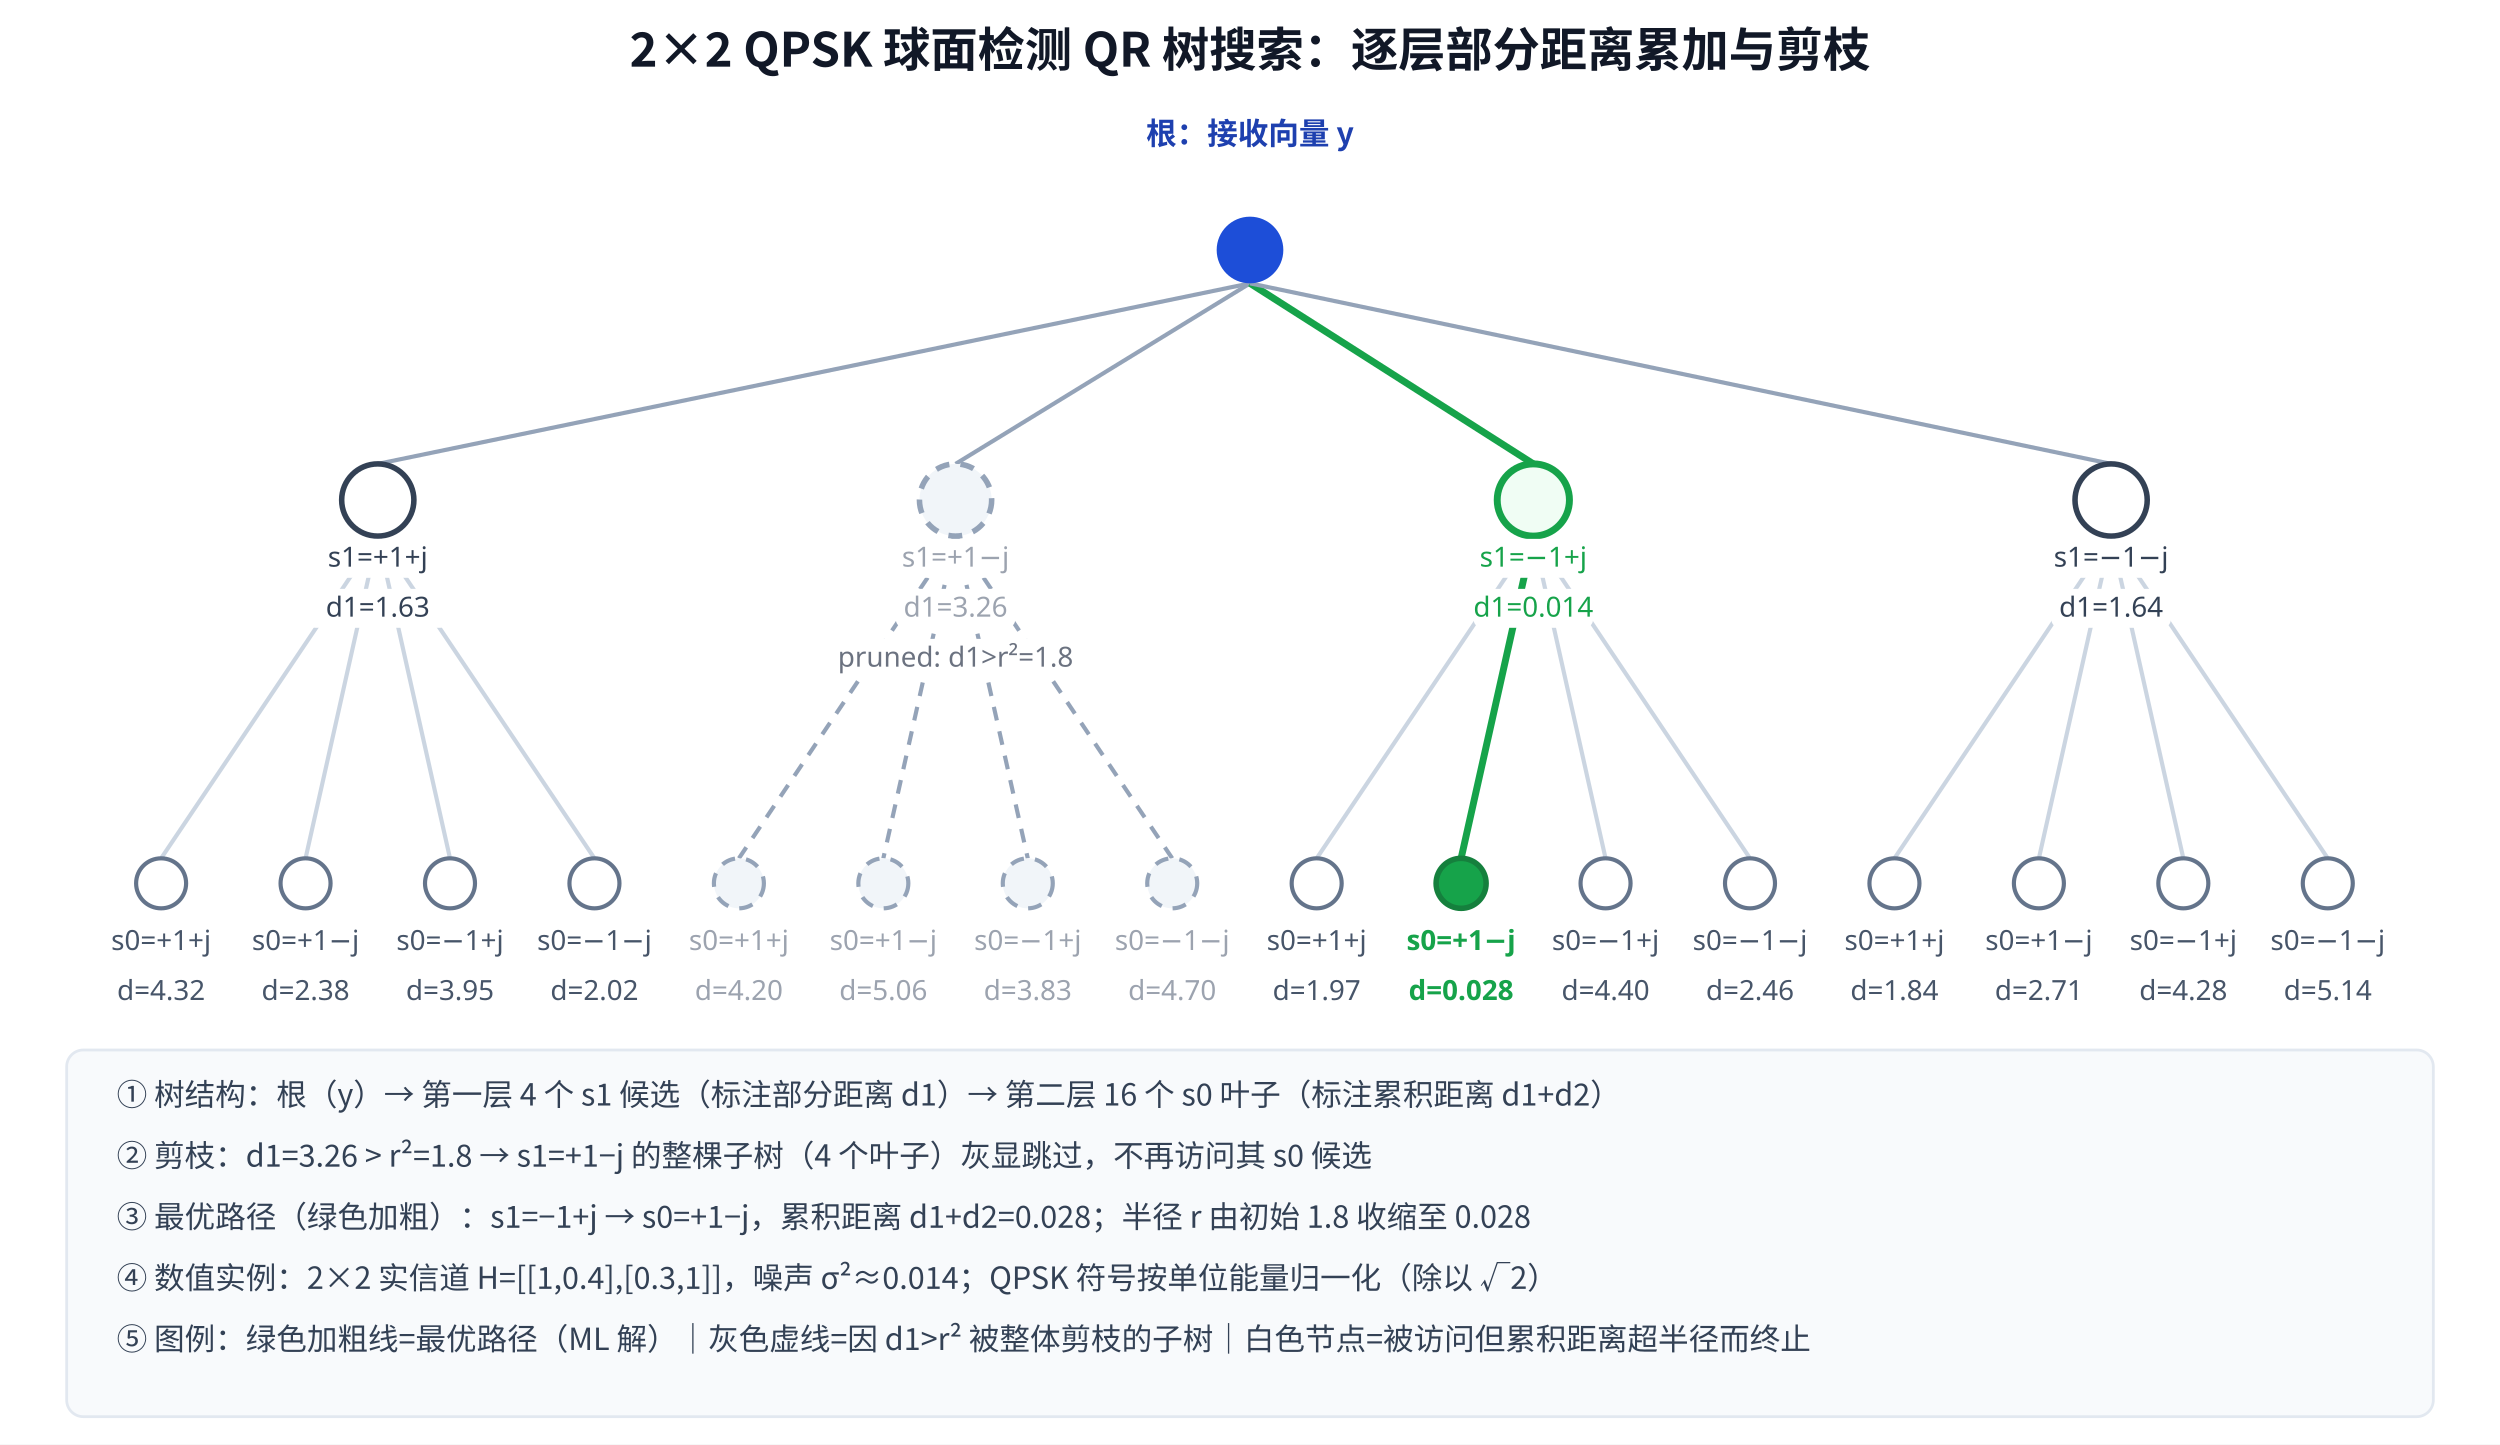
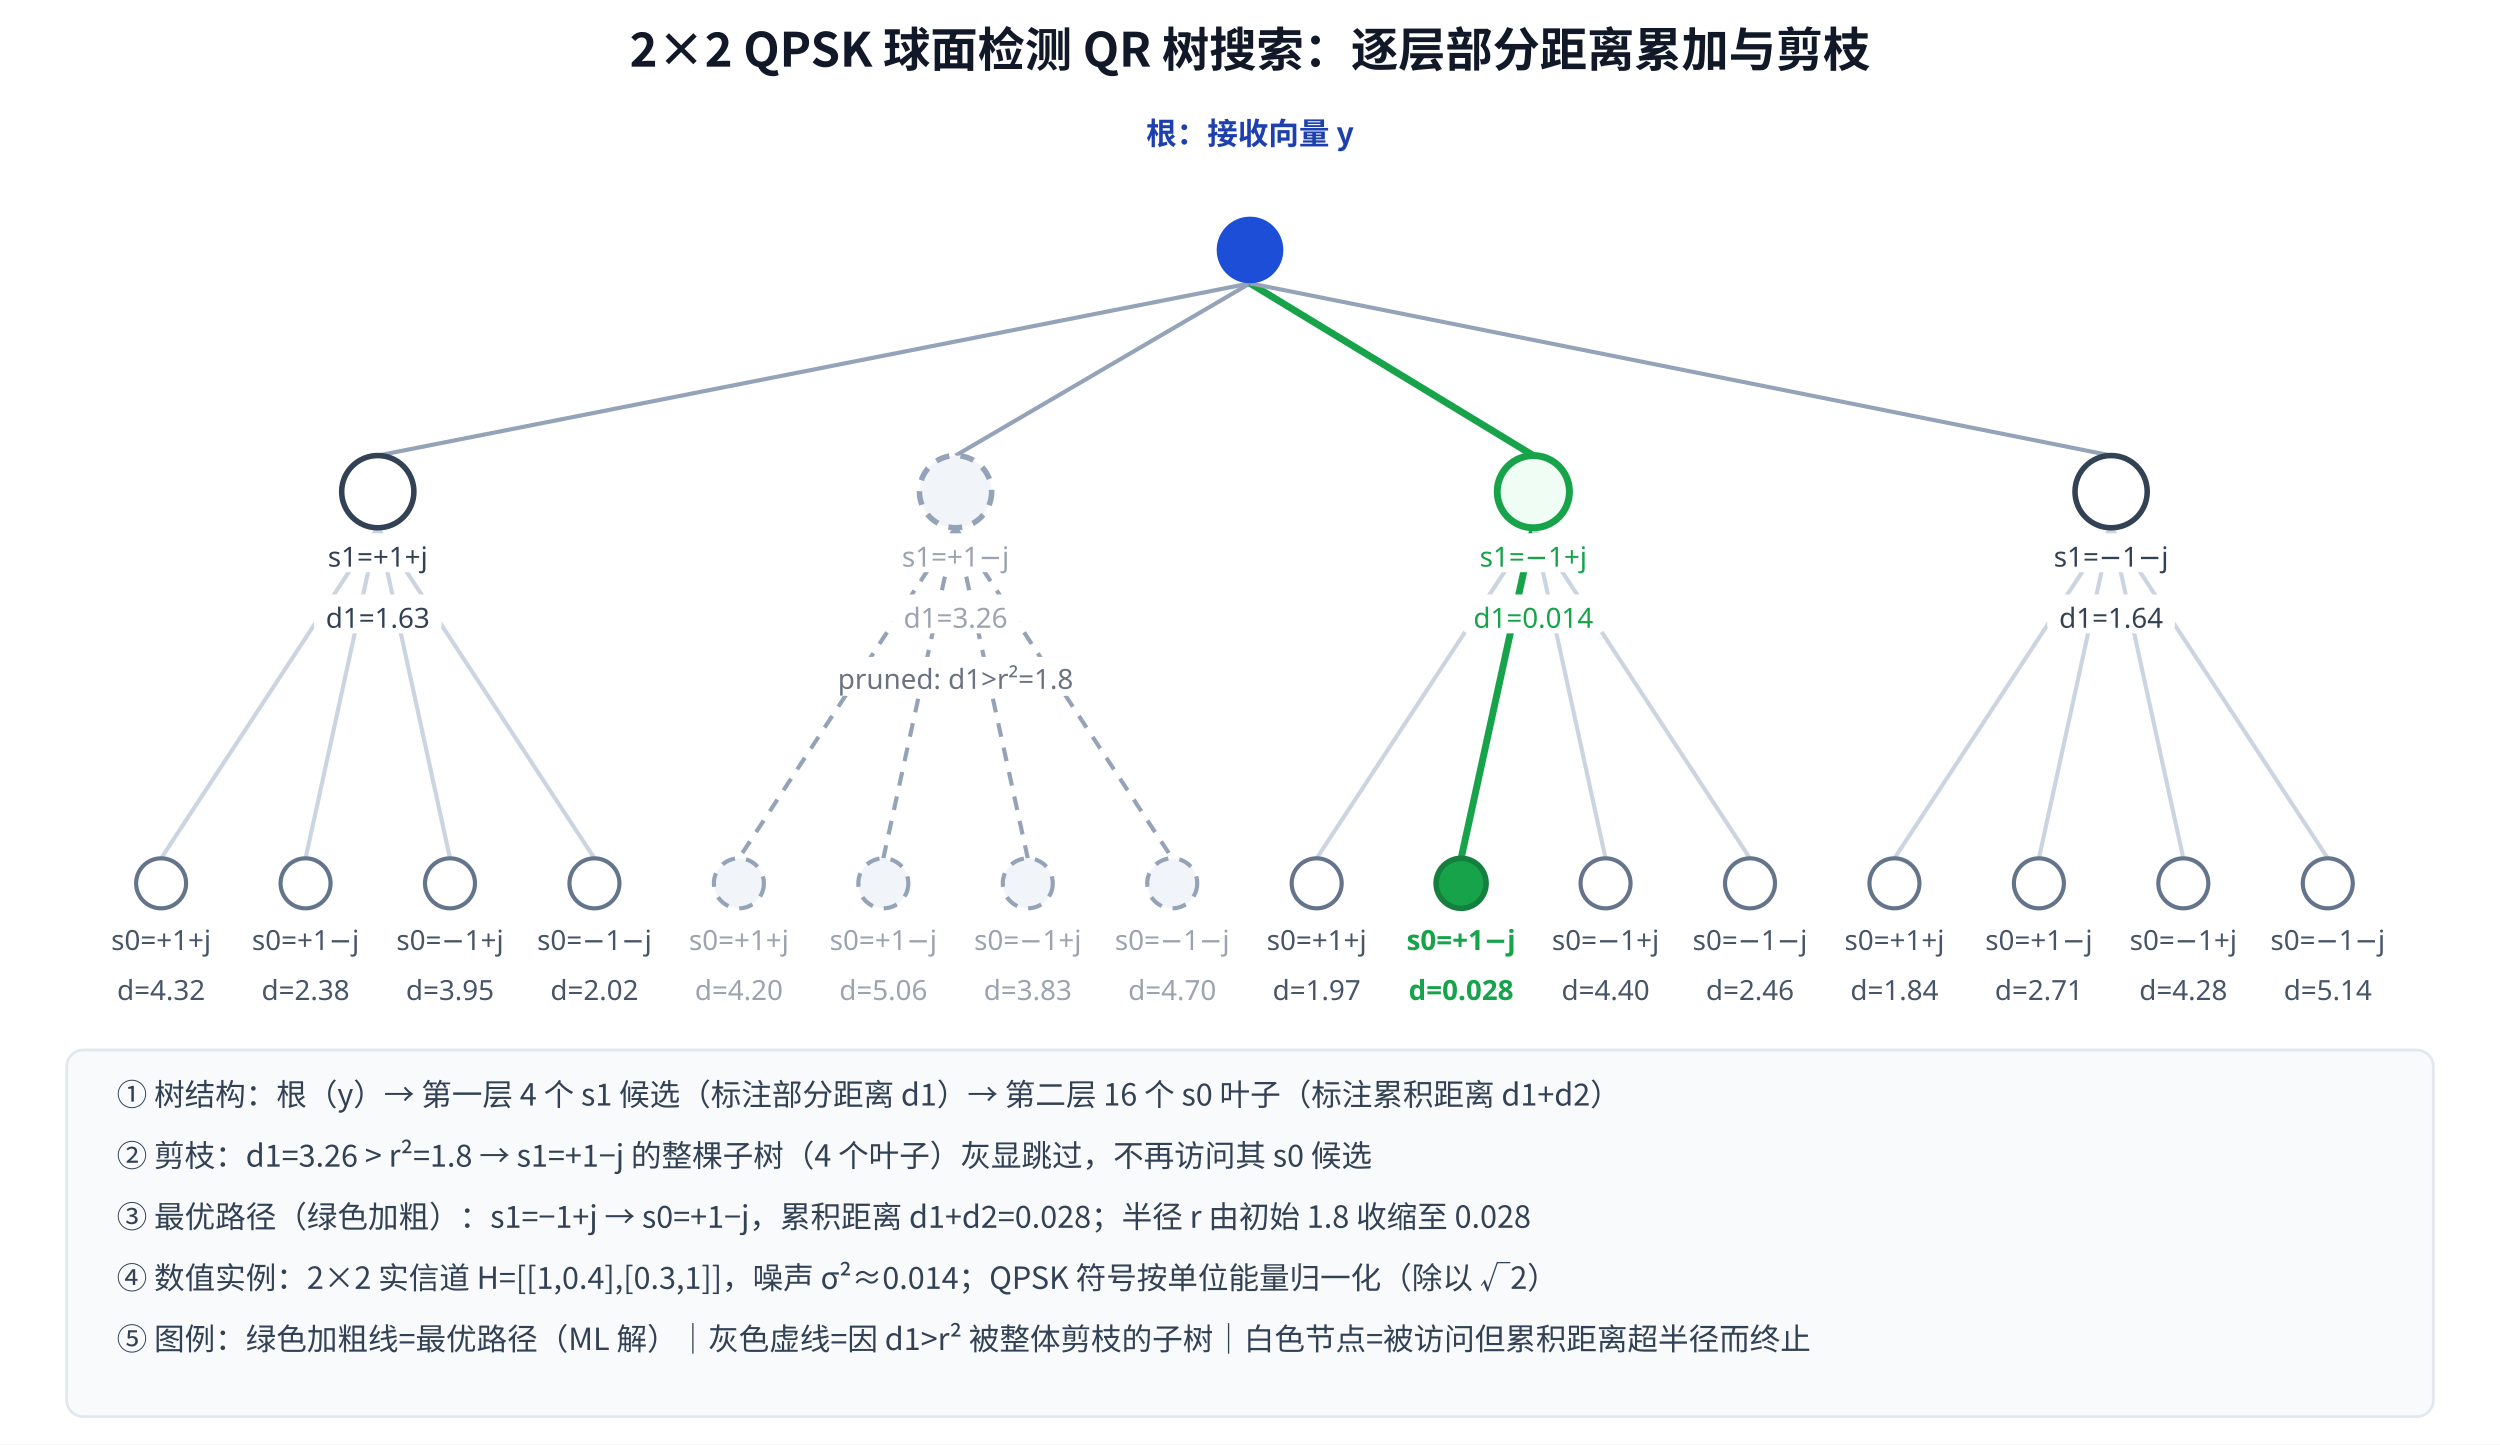
<svg xmlns="http://www.w3.org/2000/svg" width="900" height="520" viewBox="0 0 900 520">
  <style>
.cjk  { font-family: "Noto Sans CJK SC", sans-serif; }
.lat  { font-family: "Noto Sans", "DejaVu Sans", sans-serif; }
</style>
  <rect width="900" height="520" fill="#ffffff" />
  <text x="450" y="24" text-anchor="middle" font-size="17" font-weight="700" fill="#111827" class="cjk">2×2 QPSK 球面检测 QR 树搜索：逐层部分距离累加与剪枝</text>
-   <line x1="450" y1="102" x2="136" y2="167" stroke="#94a3b8" stroke-width="1.5" />
-   <line x1="450" y1="102" x2="344" y2="167" stroke="#94a3b8" stroke-width="1.5" />
-   <line x1="450" y1="102" x2="552" y2="167" stroke="#16a34a" stroke-width="2.5" />
-   <line x1="450" y1="102" x2="760" y2="167" stroke="#94a3b8" stroke-width="1.5" />
+   <line x1="450" y1="102" x2="136" y2="164" stroke="#94a3b8" stroke-width="1.5" />
+   <line x1="450" y1="102" x2="344" y2="164" stroke="#94a3b8" stroke-width="1.5" />
+   <line x1="450" y1="102" x2="552" y2="164" stroke="#16a34a" stroke-width="2.5" />
+   <line x1="450" y1="102" x2="760" y2="164" stroke="#94a3b8" stroke-width="1.5" />
  <circle cx="450" cy="90" r="12" fill="#1d4ed8" />
  <text x="450" y="52" text-anchor="middle" font-size="11" font-weight="700" fill="#1e40af" class="cjk">根：接收向量 y</text>
-   <line x1="136" y1="193" x2="58" y2="309" stroke="#cbd5e1" stroke-width="1.5" />
-   <line x1="136" y1="193" x2="110" y2="309" stroke="#cbd5e1" stroke-width="1.5" />
-   <line x1="136" y1="193" x2="162" y2="309" stroke="#cbd5e1" stroke-width="1.5" />
-   <line x1="136" y1="193" x2="214" y2="309" stroke="#cbd5e1" stroke-width="1.5" />
-   <circle cx="136" cy="180" r="13" fill="#ffffff" stroke="#334155" stroke-width="2" />
-   <rect x="109" y="194" width="54" height="14" rx="3" ry="3" fill="#ffffff" />
+   <line x1="136" y1="190" x2="58" y2="309" stroke="#cbd5e1" stroke-width="1.5" />
+   <line x1="136" y1="190" x2="110" y2="309" stroke="#cbd5e1" stroke-width="1.5" />
+   <line x1="136" y1="190" x2="162" y2="309" stroke="#cbd5e1" stroke-width="1.5" />
+   <line x1="136" y1="190" x2="214" y2="309" stroke="#cbd5e1" stroke-width="1.5" />
+   <circle cx="136" cy="177" r="13" fill="#ffffff" stroke="#334155" stroke-width="2" />
+   <rect x="109" y="192" width="54" height="14" rx="3" ry="3" fill="#ffffff" />
  <text x="136" y="204" text-anchor="middle" font-size="10" fill="#334155" class="lat">s1=+1+j</text>
-   <rect x="110.5" y="212" width="51" height="14" rx="3" ry="3" fill="#ffffff" />
-   <text x="136" y="222" text-anchor="middle" font-size="10" fill="#334155" class="lat">d1=1.63</text>
-   <line x1="344" y1="193" x2="266" y2="309" stroke="#94a3b8" stroke-width="1.5" stroke-dasharray="5 4" />
-   <line x1="344" y1="193" x2="318" y2="309" stroke="#94a3b8" stroke-width="1.5" stroke-dasharray="5 4" />
-   <line x1="344" y1="193" x2="370" y2="309" stroke="#94a3b8" stroke-width="1.5" stroke-dasharray="5 4" />
-   <line x1="344" y1="193" x2="422" y2="309" stroke="#94a3b8" stroke-width="1.5" stroke-dasharray="5 4" />
-   <circle cx="344" cy="180" r="13" fill="#f1f5f9" stroke="#94a3b8" stroke-width="2" stroke-dasharray="5 4" />
-   <rect x="321" y="194" width="46" height="14" rx="3" ry="3" fill="#ffffff" />
+   <rect x="113" y="214" width="46" height="14" rx="3" ry="3" fill="#ffffff" />
+   <text x="136" y="226" text-anchor="middle" font-size="10" fill="#334155" class="lat">d1=1.63</text>
+   <line x1="344" y1="190" x2="266" y2="309" stroke="#94a3b8" stroke-width="1.5" stroke-dasharray="5 4" />
+   <line x1="344" y1="190" x2="318" y2="309" stroke="#94a3b8" stroke-width="1.5" stroke-dasharray="5 4" />
+   <line x1="344" y1="190" x2="370" y2="309" stroke="#94a3b8" stroke-width="1.5" stroke-dasharray="5 4" />
+   <line x1="344" y1="190" x2="422" y2="309" stroke="#94a3b8" stroke-width="1.5" stroke-dasharray="5 4" />
+   <circle cx="344" cy="177" r="13" fill="#f1f5f9" stroke="#94a3b8" stroke-width="2" stroke-dasharray="5 4" />
+   <rect x="321" y="192" width="46" height="14" rx="3" ry="3" fill="#ffffff" />
  <text x="344" y="204" text-anchor="middle" font-size="10" fill="#9ca3af" class="lat">s1=+1−j</text>
-   <rect x="322.5" y="212" width="43" height="14" rx="3" ry="3" fill="#ffffff" />
-   <text x="344" y="222" text-anchor="middle" font-size="10" fill="#9ca3af" class="lat">d1=3.26</text>
-   <rect x="277" y="230" width="134" height="14" rx="3" ry="3" fill="#ffffff" />
-   <text x="344" y="240" text-anchor="middle" font-size="10" fill="#6b7280" class="lat">pruned: d1&gt;r²=1.8</text>
-   <line x1="552" y1="193" x2="474" y2="309" stroke="#cbd5e1" stroke-width="1.5" />
-   <line x1="552" y1="193" x2="526" y2="309" stroke="#16a34a" stroke-width="2.5" />
-   <line x1="552" y1="193" x2="578" y2="309" stroke="#cbd5e1" stroke-width="1.5" />
-   <line x1="552" y1="193" x2="630" y2="309" stroke="#cbd5e1" stroke-width="1.5" />
-   <circle cx="552" cy="180" r="13" fill="#f0fdf4" stroke="#16a34a" stroke-width="2.5" />
-   <rect x="525" y="194" width="54" height="14" rx="3" ry="3" fill="#ffffff" />
+   <rect x="321" y="214" width="46" height="14" rx="3" ry="3" fill="#ffffff" />
+   <text x="344" y="226" text-anchor="middle" font-size="10" fill="#9ca3af" class="lat">d1=3.26</text>
+   <rect x="277" y="236.5" width="134" height="14" rx="3" ry="3" fill="#ffffff" />
+   <text x="344" y="248" text-anchor="middle" font-size="10" fill="#6b7280" class="lat">pruned: d1&gt;r²=1.8</text>
+   <line x1="552" y1="190" x2="474" y2="309" stroke="#cbd5e1" stroke-width="1.5" />
+   <line x1="552" y1="190" x2="526" y2="309" stroke="#16a34a" stroke-width="2.5" />
+   <line x1="552" y1="190" x2="578" y2="309" stroke="#cbd5e1" stroke-width="1.5" />
+   <line x1="552" y1="190" x2="630" y2="309" stroke="#cbd5e1" stroke-width="1.5" />
+   <circle cx="552" cy="177" r="13" fill="#f0fdf4" stroke="#16a34a" stroke-width="2.5" />
+   <rect x="525" y="192" width="54" height="14" rx="3" ry="3" fill="#ffffff" />
  <text x="552" y="204" text-anchor="middle" font-size="10" fill="#16a34a" class="lat">s1=−1+j</text>
-   <rect x="530.5" y="212" width="43" height="14" rx="3" ry="3" fill="#ffffff" />
-   <text x="552" y="222" text-anchor="middle" font-size="10" fill="#16a34a" class="lat">d1=0.014</text>
-   <line x1="760" y1="193" x2="682" y2="309" stroke="#cbd5e1" stroke-width="1.5" />
-   <line x1="760" y1="193" x2="734" y2="309" stroke="#cbd5e1" stroke-width="1.5" />
-   <line x1="760" y1="193" x2="786" y2="309" stroke="#cbd5e1" stroke-width="1.5" />
-   <line x1="760" y1="193" x2="838" y2="309" stroke="#cbd5e1" stroke-width="1.5" />
-   <circle cx="760" cy="180" r="13" fill="#ffffff" stroke="#334155" stroke-width="2" />
-   <rect x="733" y="194" width="54" height="14" rx="3" ry="3" fill="#ffffff" />
+   <rect x="526" y="214" width="52" height="14" rx="3" ry="3" fill="#ffffff" />
+   <text x="552" y="226" text-anchor="middle" font-size="10" fill="#16a34a" class="lat">d1=0.014</text>
+   <line x1="760" y1="190" x2="682" y2="309" stroke="#cbd5e1" stroke-width="1.5" />
+   <line x1="760" y1="190" x2="734" y2="309" stroke="#cbd5e1" stroke-width="1.5" />
+   <line x1="760" y1="190" x2="786" y2="309" stroke="#cbd5e1" stroke-width="1.5" />
+   <line x1="760" y1="190" x2="838" y2="309" stroke="#cbd5e1" stroke-width="1.5" />
+   <circle cx="760" cy="177" r="13" fill="#ffffff" stroke="#334155" stroke-width="2" />
+   <rect x="733" y="192" width="54" height="14" rx="3" ry="3" fill="#ffffff" />
  <text x="760" y="204" text-anchor="middle" font-size="10" fill="#334155" class="lat">s1=−1−j</text>
-   <rect x="738.5" y="212" width="43" height="14" rx="3" ry="3" fill="#ffffff" />
-   <text x="760" y="222" text-anchor="middle" font-size="10" fill="#334155" class="lat">d1=1.64</text>
+   <rect x="737" y="214" width="46" height="14" rx="3" ry="3" fill="#ffffff" />
+   <text x="760" y="226" text-anchor="middle" font-size="10" fill="#334155" class="lat">d1=1.64</text>
  <circle cx="58" cy="318" r="9" fill="#ffffff" stroke="#64748b" stroke-width="1.5" />
  <circle cx="110" cy="318" r="9" fill="#ffffff" stroke="#64748b" stroke-width="1.5" />
  <circle cx="162" cy="318" r="9" fill="#ffffff" stroke="#64748b" stroke-width="1.5" />
  <circle cx="214" cy="318" r="9" fill="#ffffff" stroke="#64748b" stroke-width="1.5" />
  <text x="58" y="342" text-anchor="middle" font-size="10" fill="#475569" class="lat">s0=+1+j</text>
  <text x="110" y="342" text-anchor="middle" font-size="10" fill="#475569" class="lat">s0=+1−j</text>
  <text x="162" y="342" text-anchor="middle" font-size="10" fill="#475569" class="lat">s0=−1+j</text>
  <text x="214" y="342" text-anchor="middle" font-size="10" fill="#475569" class="lat">s0=−1−j</text>
  <text x="58" y="360" text-anchor="middle" font-size="10" fill="#475569" class="lat">d=4.32</text>
  <text x="110" y="360" text-anchor="middle" font-size="10" fill="#475569" class="lat">d=2.38</text>
  <text x="162" y="360" text-anchor="middle" font-size="10" fill="#475569" class="lat">d=3.95</text>
  <text x="214" y="360" text-anchor="middle" font-size="10" fill="#475569" class="lat">d=2.02</text>
  <circle cx="266" cy="318" r="9" fill="#f1f5f9" stroke="#94a3b8" stroke-width="1.5" stroke-dasharray="5 4" />
  <circle cx="318" cy="318" r="9" fill="#f1f5f9" stroke="#94a3b8" stroke-width="1.5" stroke-dasharray="5 4" />
  <circle cx="370" cy="318" r="9" fill="#f1f5f9" stroke="#94a3b8" stroke-width="1.5" stroke-dasharray="5 4" />
  <circle cx="422" cy="318" r="9" fill="#f1f5f9" stroke="#94a3b8" stroke-width="1.5" stroke-dasharray="5 4" />
  <text x="266" y="342" text-anchor="middle" font-size="10" fill="#9ca3af" class="lat">s0=+1+j</text>
  <text x="318" y="342" text-anchor="middle" font-size="10" fill="#9ca3af" class="lat">s0=+1−j</text>
  <text x="370" y="342" text-anchor="middle" font-size="10" fill="#9ca3af" class="lat">s0=−1+j</text>
  <text x="422" y="342" text-anchor="middle" font-size="10" fill="#9ca3af" class="lat">s0=−1−j</text>
  <text x="266" y="360" text-anchor="middle" font-size="10" fill="#9ca3af" class="lat">d=4.20</text>
  <text x="318" y="360" text-anchor="middle" font-size="10" fill="#9ca3af" class="lat">d=5.06</text>
  <text x="370" y="360" text-anchor="middle" font-size="10" fill="#9ca3af" class="lat">d=3.83</text>
  <text x="422" y="360" text-anchor="middle" font-size="10" fill="#9ca3af" class="lat">d=4.70</text>
  <circle cx="474" cy="318" r="9" fill="#ffffff" stroke="#64748b" stroke-width="1.5" />
  <circle cx="526" cy="318" r="9" fill="#16a34a" stroke="#15803d" stroke-width="2" />
  <circle cx="578" cy="318" r="9" fill="#ffffff" stroke="#64748b" stroke-width="1.5" />
  <circle cx="630" cy="318" r="9" fill="#ffffff" stroke="#64748b" stroke-width="1.5" />
  <text x="474" y="342" text-anchor="middle" font-size="10" fill="#475569" class="lat">s0=+1+j</text>
  <text x="526" y="342" text-anchor="middle" font-size="10" font-weight="700" fill="#16a34a" class="lat">s0=+1−j</text>
  <text x="578" y="342" text-anchor="middle" font-size="10" fill="#475569" class="lat">s0=−1+j</text>
  <text x="630" y="342" text-anchor="middle" font-size="10" fill="#475569" class="lat">s0=−1−j</text>
  <text x="474" y="360" text-anchor="middle" font-size="10" fill="#475569" class="lat">d=1.97</text>
  <text x="526" y="360" text-anchor="middle" font-size="10" font-weight="700" fill="#16a34a" class="lat">d=0.028</text>
  <text x="578" y="360" text-anchor="middle" font-size="10" fill="#475569" class="lat">d=4.40</text>
  <text x="630" y="360" text-anchor="middle" font-size="10" fill="#475569" class="lat">d=2.46</text>
  <circle cx="682" cy="318" r="9" fill="#ffffff" stroke="#64748b" stroke-width="1.5" />
  <circle cx="734" cy="318" r="9" fill="#ffffff" stroke="#64748b" stroke-width="1.5" />
  <circle cx="786" cy="318" r="9" fill="#ffffff" stroke="#64748b" stroke-width="1.5" />
  <circle cx="838" cy="318" r="9" fill="#ffffff" stroke="#64748b" stroke-width="1.5" />
  <text x="682" y="342" text-anchor="middle" font-size="10" fill="#475569" class="lat">s0=+1+j</text>
  <text x="734" y="342" text-anchor="middle" font-size="10" fill="#475569" class="lat">s0=+1−j</text>
  <text x="786" y="342" text-anchor="middle" font-size="10" fill="#475569" class="lat">s0=−1+j</text>
  <text x="838" y="342" text-anchor="middle" font-size="10" fill="#475569" class="lat">s0=−1−j</text>
  <text x="682" y="360" text-anchor="middle" font-size="10" fill="#475569" class="lat">d=1.84</text>
  <text x="734" y="360" text-anchor="middle" font-size="10" fill="#475569" class="lat">d=2.71</text>
  <text x="786" y="360" text-anchor="middle" font-size="10" fill="#475569" class="lat">d=4.28</text>
  <text x="838" y="360" text-anchor="middle" font-size="10" fill="#475569" class="lat">d=5.14</text>
  <rect x="24" y="378" width="852" height="132" rx="6" ry="6" fill="#f8fafc" stroke="#e2e8f0" stroke-width="1" />
  <text x="42" y="398" font-size="11" fill="#334155" class="cjk">① 树结构：根（y）→ 第一层 4 个 s1 候选（标注部分距离 d1）→ 第二层 16 个 s0 叶子（标注累积距离 d1+d2）</text>
  <text x="42" y="420" font-size="11" fill="#334155" class="cjk">② 剪枝：d1=3.26 &gt; r²=1.8 → s1=+1−j 的整棵子树（4 个叶子）灰显跳过，不再访问其 s0 候选</text>
  <text x="42" y="442" font-size="11" fill="#334155" class="cjk">③ 最优路径（绿色加粗）：s1=−1+j → s0=+1−j，累积距离 d1+d2=0.028；半径 r 由初始 1.8 收缩至 0.028</text>
  <text x="42" y="464" font-size="11" fill="#334155" class="cjk">④ 数值实例：2×2 实信道 H=[[1,0.4],[0.3,1]]，噪声 σ²≈0.014；QPSK 符号按单位能量归一化（除以 √2）</text>
  <text x="42" y="486" font-size="11" fill="#334155" class="cjk">⑤ 图例：绿色加粗线=最优路径（ML 解）｜灰色虚线=因 d1&gt;r² 被整体剪枝的子树｜白色节点=被访问但累积距离超半径而终止</text>
</svg>
